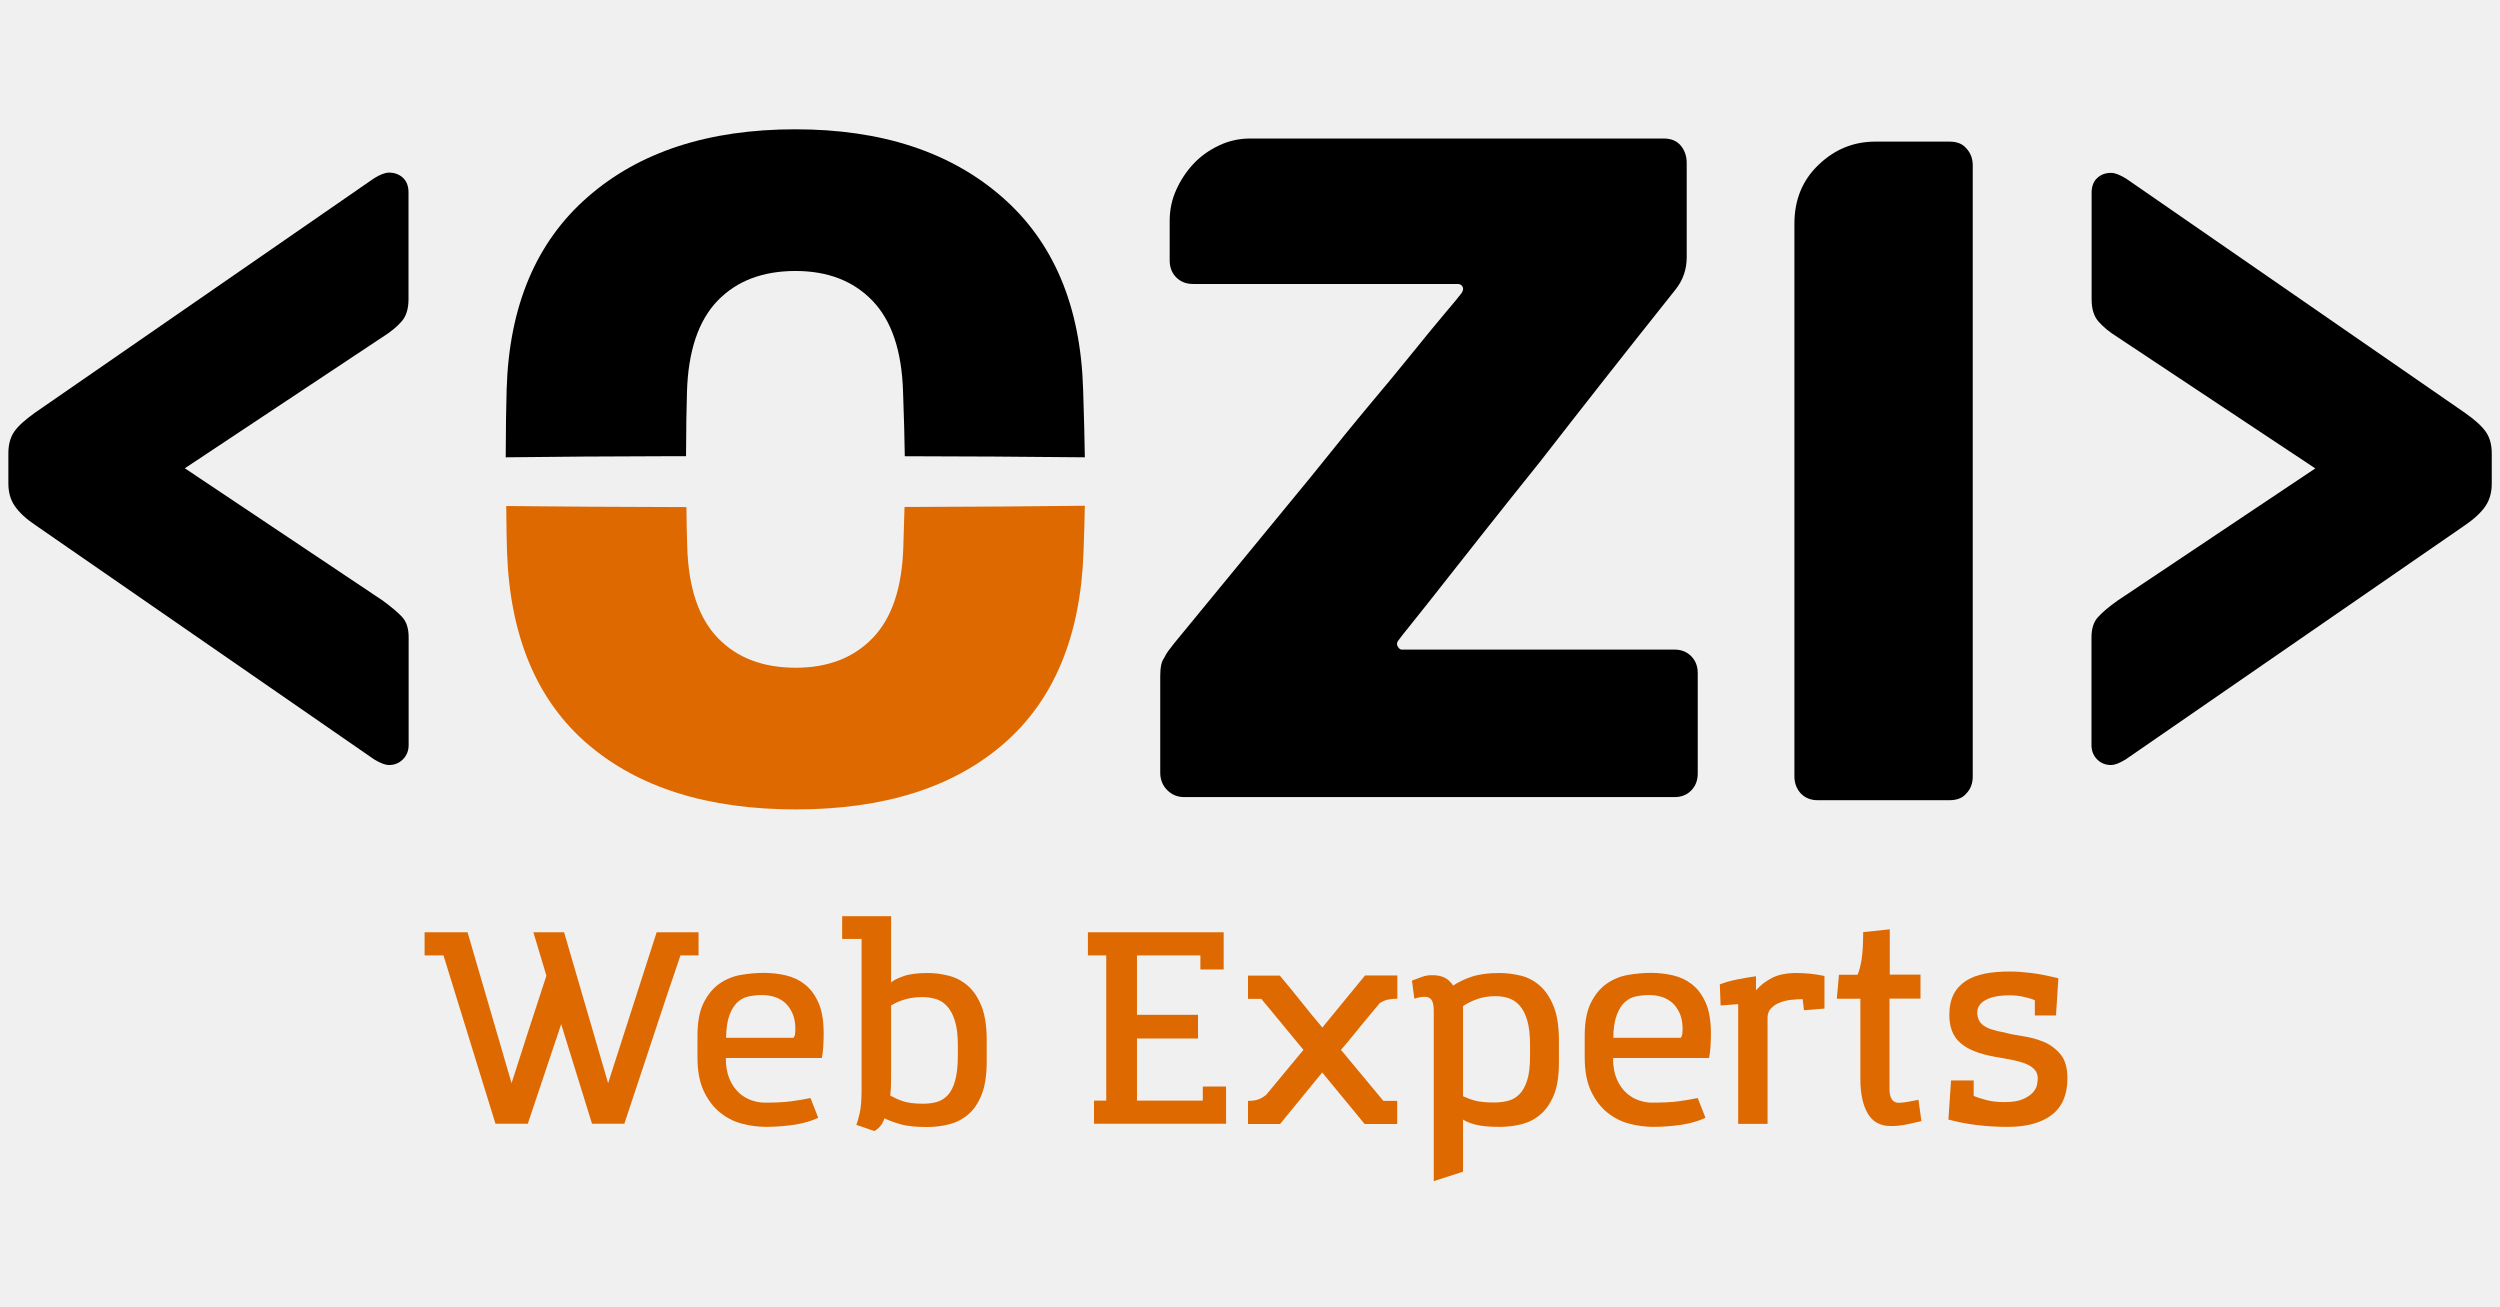
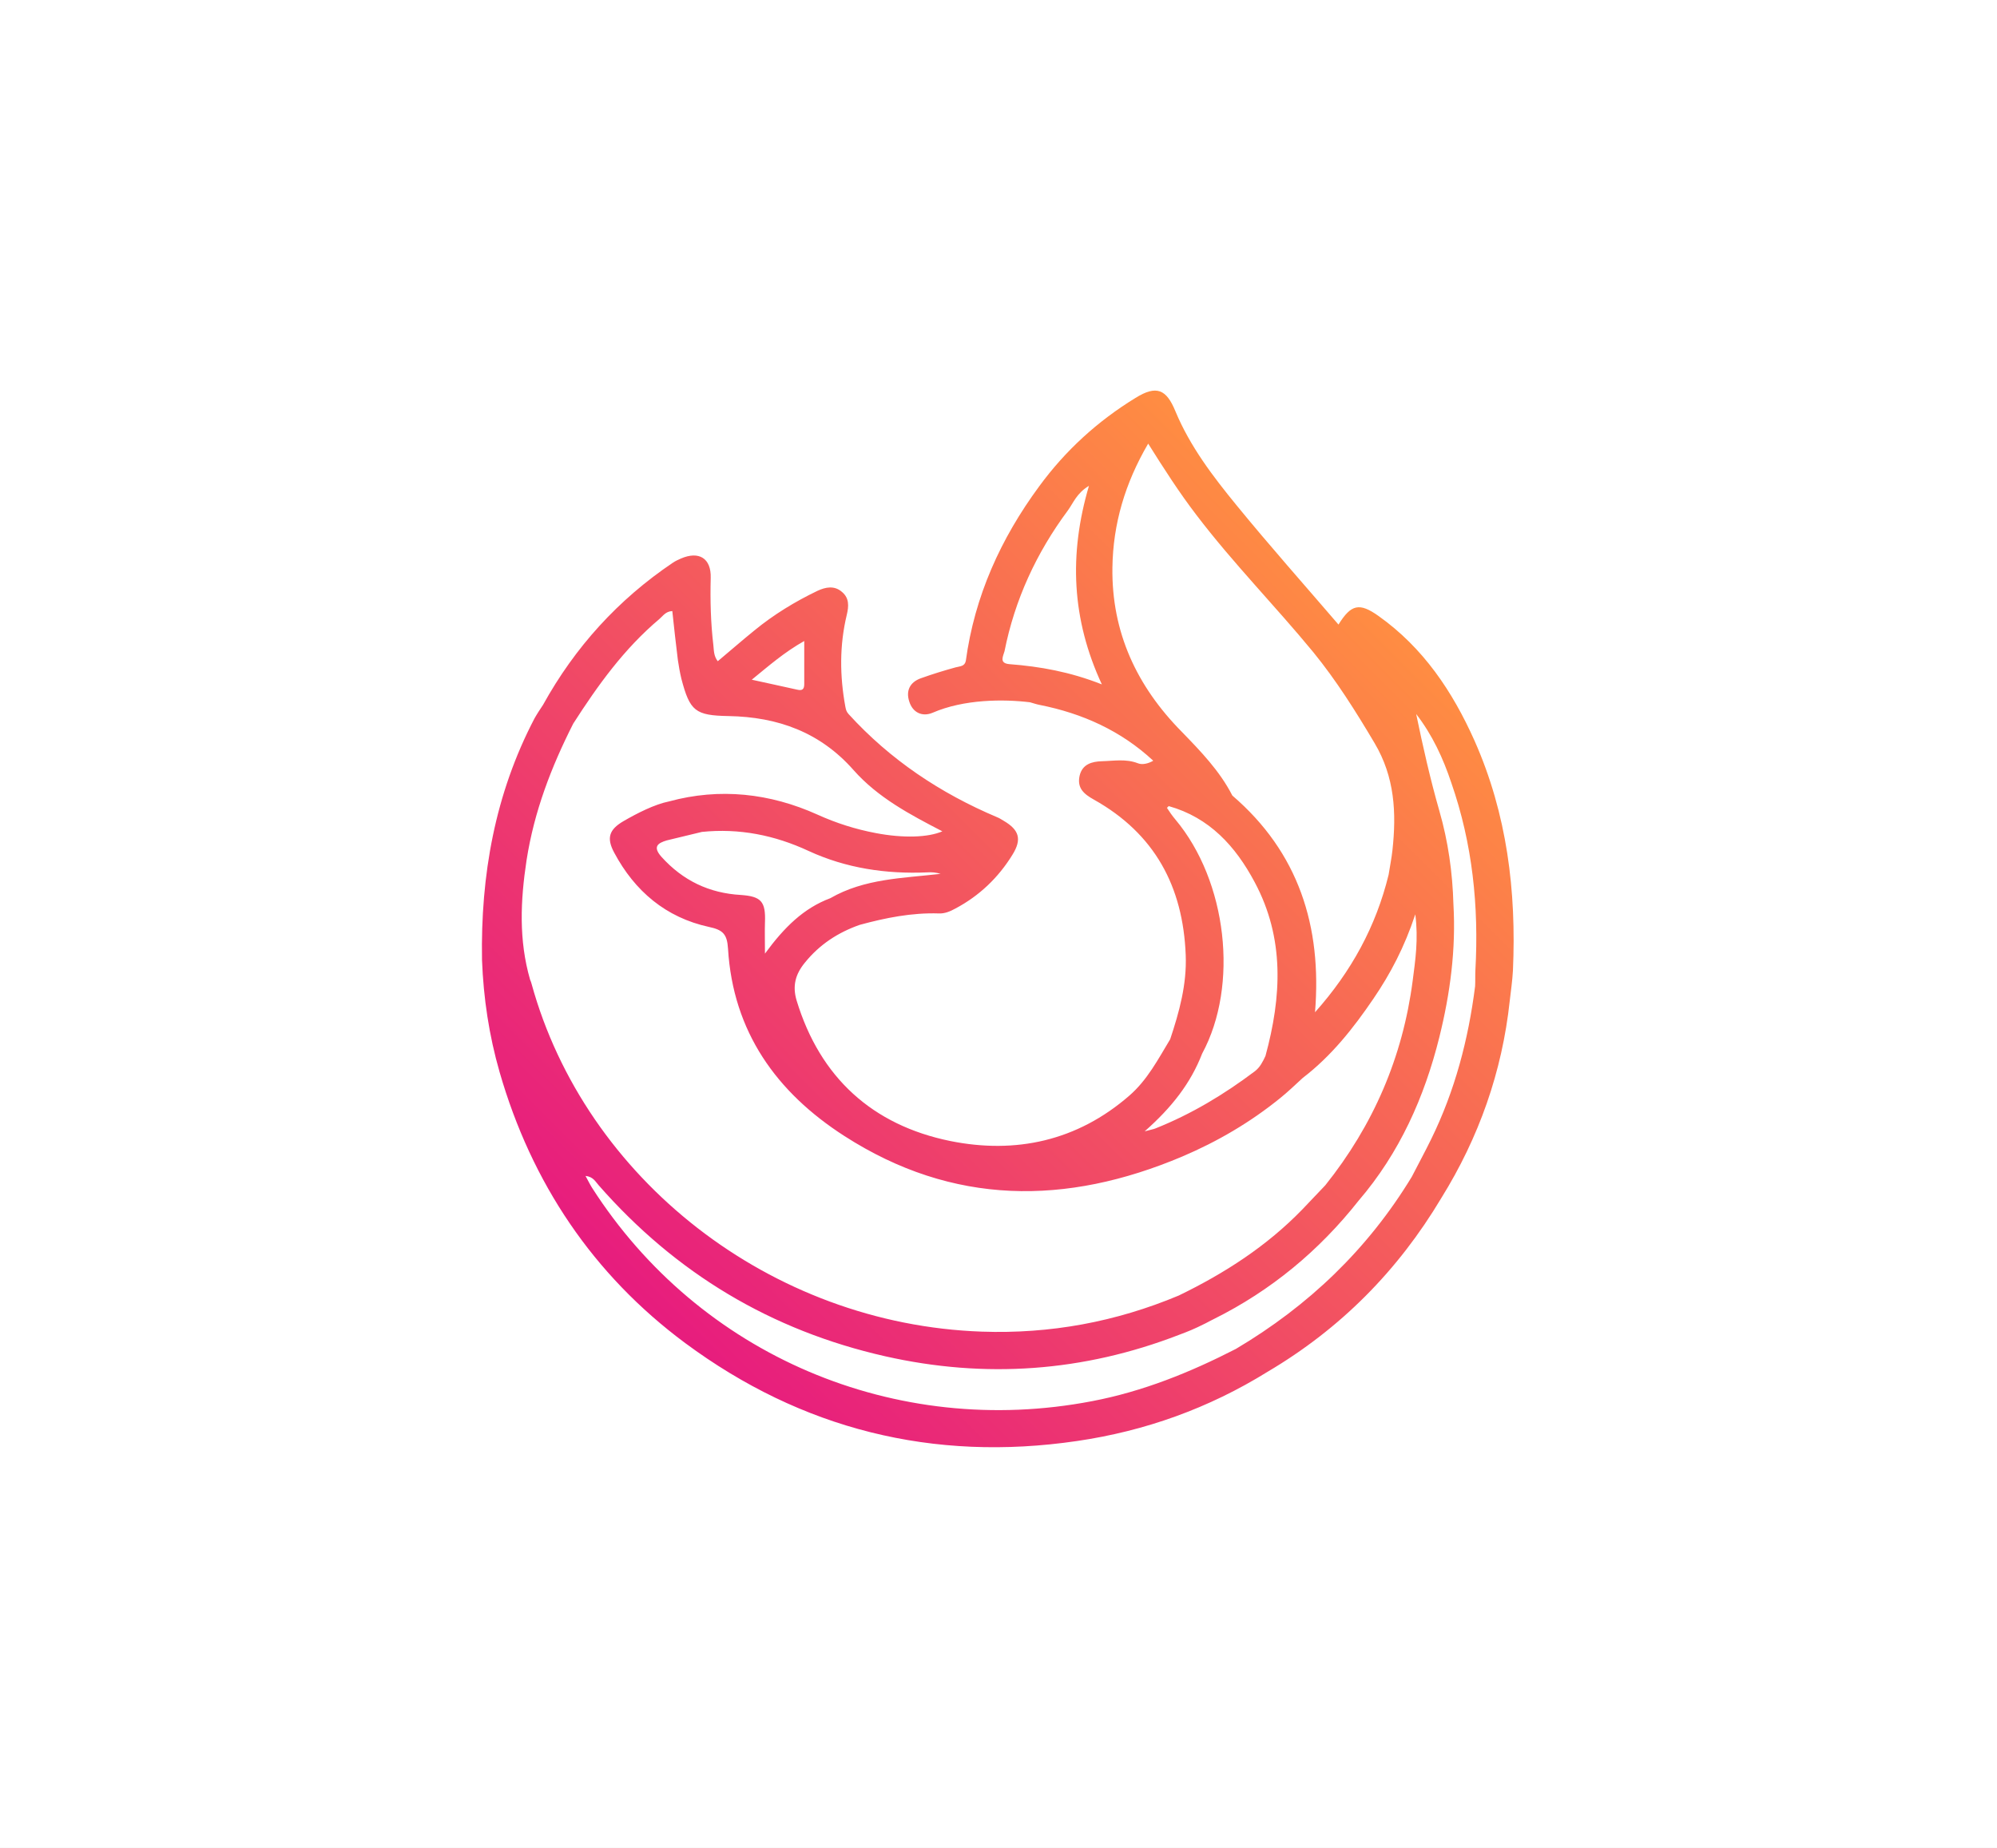
- <svg xmlns="http://www.w3.org/2000/svg" width="622" height="325" viewBox="0 0 622 325" fill="none">
-   <path d="M96.774 190.337C95.847 190.337 94.623 189.866 93.068 188.923L8.8 130.646C6.485 129.098 4.797 127.515 3.705 125.933C2.614 124.384 2.084 122.499 2.084 120.277V112.769C2.084 110.581 2.581 108.763 3.573 107.349C4.566 105.935 6.319 104.386 8.767 102.636L93.068 44.359C94.59 43.416 95.847 42.945 96.774 42.945C98.163 42.945 99.321 43.382 100.248 44.224C101.174 45.099 101.637 46.311 101.637 47.86V74.457C101.637 76.813 101.075 78.665 99.917 79.978C98.759 81.325 97.171 82.604 95.186 83.85L45.988 116.506L95.186 149.399C97.336 150.981 98.957 152.328 100.049 153.506C101.141 154.684 101.67 156.368 101.67 158.556V185.355C101.67 186.769 101.207 187.947 100.281 188.89C99.321 189.866 98.163 190.337 96.774 190.337Z" fill="black" />
-   <path d="M164.598 113.51C165.326 113.51 166.021 113.51 166.749 113.51C168.072 113.51 169.363 113.51 170.686 113.51C170.719 106.676 170.785 101.356 170.918 97.518C171.215 87.351 173.763 79.776 178.527 74.827C183.291 69.878 189.776 67.42 197.915 67.42C205.922 67.42 212.307 69.878 217.071 74.827C221.836 79.776 224.383 87.317 224.681 97.518C224.912 104.285 225.078 109.638 225.111 113.51C240.032 113.544 254.987 113.611 269.908 113.779C269.842 109.47 269.71 103.814 269.478 96.811C268.849 76.14 262.133 60.182 249.263 48.971C236.393 37.76 219.288 32.171 197.882 32.171C176.31 32.171 159.106 37.76 146.269 48.971C133.399 60.182 126.683 76.106 126.054 96.811C125.922 100.75 125.856 106.406 125.823 113.779C138.792 113.611 151.695 113.544 164.598 113.51Z" fill="black" />
-   <path d="M225.045 126.135C224.979 128.997 224.879 132.296 224.747 136.033C224.449 146.234 221.902 153.775 217.137 158.724C212.373 163.673 205.988 166.131 197.981 166.131C189.809 166.131 183.358 163.673 178.593 158.724C173.829 153.775 171.281 146.234 170.984 136.033C170.884 133.407 170.818 130.108 170.785 126.169C154.309 126.135 138.693 126.034 125.955 125.899C125.988 130.747 126.054 134.585 126.153 137.447C126.914 158.455 133.631 174.346 146.236 185.153C158.875 195.96 176.112 201.38 197.981 201.38C219.85 201.38 237.055 195.96 249.594 185.153C262.133 174.346 268.816 158.455 269.577 137.447C269.743 133.07 269.842 129.199 269.908 125.832C257.898 125.967 242.15 126.101 225.045 126.135Z" fill="#DD6900" />
-   <path d="M292.174 160.004C304.813 144.652 316.194 130.781 326.351 118.392C332.373 110.884 337.203 104.925 340.909 100.515C344.614 96.138 348.022 91.963 351.198 88.058C354.341 84.153 357.087 80.82 359.403 78.059C361.719 75.332 363.109 73.649 363.572 73.009C364.035 72.369 364.135 71.831 363.903 71.359C363.671 70.888 363.241 70.652 362.646 70.652H296.806C295.119 70.652 293.73 70.114 292.638 69.003C291.546 67.892 291.017 66.511 291.017 64.761V54.896C291.017 52.237 291.546 49.678 292.638 47.254C293.73 44.83 295.152 42.675 296.906 40.79C298.659 38.905 300.777 37.39 303.258 36.211C305.706 35.033 308.353 34.461 311.099 34.461H413.895C415.747 34.461 417.17 35.033 418.163 36.211C419.155 37.39 419.651 38.837 419.651 40.554V64.054C419.651 67.016 418.725 69.71 416.872 72.033C404.399 87.688 393.249 101.895 383.39 114.587C377.369 122.095 372.604 128.088 369.064 132.565C365.524 137.043 362.249 141.184 359.238 145.022C356.227 148.86 353.647 152.126 351.496 154.785C349.346 157.445 348.121 159.027 347.791 159.499C347.493 159.97 347.493 160.441 347.791 160.913C348.088 161.384 348.419 161.62 348.717 161.62H416.608C418.295 161.62 419.684 162.158 420.776 163.269C421.868 164.38 422.397 165.761 422.397 167.511V192.425C422.397 194.142 421.868 195.556 420.776 196.667C419.684 197.778 418.328 198.316 416.608 198.316H294.656C292.969 198.316 291.546 197.744 290.388 196.566C289.23 195.387 288.667 193.94 288.667 192.223V168.252C288.667 166.064 288.965 164.582 289.594 163.774C289.892 163.135 290.256 162.562 290.62 162.024C291.05 161.451 291.546 160.812 292.174 160.004Z" fill="black" />
-   <path d="M446.45 193.165V55.671C446.45 49.712 448.436 44.83 452.472 40.992C456.475 37.154 461.173 35.235 466.566 35.235H485.028C486.88 35.235 488.27 35.774 489.196 36.885C490.255 37.996 490.818 39.41 490.818 41.127V193.199C490.818 194.916 490.288 196.33 489.196 197.441C488.27 198.552 486.88 199.091 485.028 199.091H452.24C450.553 199.091 449.163 198.552 448.072 197.441C447.013 196.296 446.45 194.882 446.45 193.165Z" fill="black" />
-   <path d="M525.226 190.337C523.836 190.337 522.678 189.866 521.752 188.923C520.825 187.981 520.362 186.802 520.362 185.388V158.59C520.362 156.401 520.892 154.718 521.983 153.54C523.042 152.361 524.663 150.981 526.847 149.432L576.045 116.54L526.847 83.883C524.829 82.638 523.274 81.325 522.116 80.012C520.958 78.699 520.395 76.847 520.395 74.49V47.927C520.395 46.379 520.859 45.133 521.785 44.291C522.711 43.416 523.869 43.012 525.259 43.012C526.185 43.012 527.409 43.483 528.964 44.426L613.265 102.703C615.714 104.42 617.467 106.002 618.46 107.416C619.452 108.83 619.948 110.615 619.948 112.837V120.344C619.948 122.533 619.419 124.418 618.327 126C617.235 127.583 615.548 129.131 613.232 130.714L528.898 188.923C527.376 189.866 526.152 190.337 525.226 190.337Z" fill="black" />
-   <path d="M173.796 231.949V237.706H169.296C166.914 244.709 164.565 251.678 162.282 258.647C159.966 265.616 157.65 272.585 155.334 279.588H147.295C146.004 275.413 144.747 271.306 143.457 267.198C142.167 263.091 140.909 258.984 139.619 254.809L131.315 279.588H123.275L110.339 237.706H105.641V231.949H116.327L127.278 269.488C128.701 265.01 130.124 260.566 131.579 256.122C133.035 251.678 134.491 247.234 135.947 242.756L132.704 231.949H140.347L151.298 269.488L163.374 231.949H173.796V231.949Z" fill="#DD6900" />
-   <path d="M190.57 280.362C188.618 280.362 186.666 280.093 184.681 279.588C182.663 279.083 180.843 278.14 179.189 276.827C177.535 275.514 176.178 273.73 175.119 271.508C174.061 269.286 173.531 266.491 173.531 263.091V257.704C173.531 254.304 174.028 251.577 175.053 249.523C176.079 247.47 177.369 245.887 178.99 244.743C180.611 243.632 182.365 242.891 184.35 242.554C186.302 242.218 188.221 242.049 190.041 242.049C191.827 242.049 193.647 242.251 195.434 242.655C197.22 243.059 198.808 243.8 200.231 244.911C201.654 246.022 202.778 247.537 203.639 249.49C204.499 251.442 204.929 253.967 204.929 257.098C204.929 258.176 204.896 259.253 204.83 260.398C204.764 261.509 204.631 262.451 204.466 263.226H180.578C180.578 265.347 180.909 267.097 181.538 268.545C182.166 269.993 182.994 271.104 183.953 271.979C184.913 272.821 185.971 273.427 187.096 273.797C188.221 274.167 189.247 274.336 190.239 274.336C192.919 274.336 195.136 274.235 196.856 273.999C198.61 273.763 200.198 273.494 201.654 273.191L203.573 278.106C201.951 278.881 199.999 279.453 197.75 279.823C195.4 280.16 193.018 280.362 190.57 280.362ZM189.644 247.571C188.552 247.571 187.46 247.672 186.401 247.874C185.343 248.076 184.383 248.547 183.556 249.288C182.729 250.028 182.034 251.106 181.505 252.52C180.975 253.934 180.678 255.819 180.645 258.209H197.419C197.65 257.906 197.783 257.57 197.816 257.199C197.849 256.829 197.882 256.358 197.882 255.718C197.849 254.237 197.584 252.991 197.088 251.947C196.592 250.904 195.996 250.096 195.235 249.422C194.474 248.783 193.614 248.311 192.654 248.008C191.695 247.739 190.702 247.571 189.644 247.571Z" fill="#DD6900" />
-   <path d="M221.703 227.909V244.44C222.232 243.935 223.225 243.43 224.714 242.891C226.203 242.352 228.221 242.083 230.802 242.083C232.621 242.083 234.375 242.319 236.161 242.79C237.915 243.261 239.503 244.103 240.892 245.349C242.282 246.594 243.374 248.278 244.234 250.432C245.061 252.587 245.491 255.314 245.491 258.613V264.135C245.491 267.535 245.061 270.296 244.201 272.417C243.341 274.538 242.216 276.187 240.793 277.366C239.371 278.544 237.816 279.318 236.029 279.756C234.275 280.194 232.489 280.396 230.669 280.396C227.89 280.396 225.74 280.194 224.185 279.756C222.63 279.318 221.24 278.813 220.049 278.241C219.751 279.15 219.354 279.823 218.891 280.328C218.428 280.833 217.965 281.17 217.534 281.406L213.035 279.857C213.266 279.419 213.531 278.477 213.862 277.096C214.193 275.716 214.358 273.763 214.358 271.272V233.599H209.528V227.943H221.703V227.909ZM221.703 268.343C221.703 269.925 221.637 271.306 221.505 272.585C221.935 272.821 222.431 273.056 222.927 273.292C223.424 273.528 223.986 273.763 224.615 273.965C225.243 274.167 225.938 274.336 226.765 274.437C227.592 274.538 228.552 274.605 229.644 274.605C230.868 274.605 232.026 274.47 233.084 274.167C234.143 273.864 235.036 273.292 235.83 272.45C236.591 271.609 237.22 270.397 237.65 268.814C238.08 267.232 238.312 265.212 238.312 262.721V259.893C238.312 257.435 238.047 255.415 237.551 253.9C237.055 252.351 236.393 251.139 235.566 250.264C234.739 249.389 233.812 248.816 232.72 248.513C231.629 248.21 230.537 248.076 229.379 248.076C227.824 248.076 226.401 248.278 225.045 248.682C223.688 249.086 222.596 249.591 221.703 250.163V268.343V268.343Z" fill="#DD6900" />
-   <path d="M270.669 237.706V231.949H304.449V241.208H298.659V237.706H282.878V252.486H298.064V258.378H282.878V273.831H299.255V270.329H305.045V279.588H272.191V273.831H275.235V237.706H270.669V237.706Z" fill="#DD6900" />
-   <path d="M347.658 242.689V248.48C346.997 248.48 346.302 248.547 345.607 248.648C344.912 248.749 344.118 249.052 343.291 249.557L341.107 252.183C339.817 253.698 338.593 255.213 337.369 256.728C336.145 258.243 334.92 259.724 333.63 261.206L344.184 273.898H347.625V279.655H339.519L328.965 266.828L318.477 279.655H310.504V273.898C311.397 273.898 312.158 273.797 312.787 273.629C313.415 273.46 314.176 273.056 315.003 272.417L324.3 261.206L313.812 248.513H310.504V242.723H318.411C320.231 244.877 321.984 247.032 323.705 249.187C325.425 251.341 327.179 253.53 328.998 255.651L339.619 242.689H347.658V242.689Z" fill="#DD6900" />
-   <path d="M364.002 291.506C362.811 291.91 361.62 292.314 360.363 292.684C359.139 293.054 357.915 293.458 356.724 293.862V251.644C356.724 250.298 356.558 249.355 356.194 248.816C355.83 248.278 355.301 248.008 354.54 248.008C353.614 248.008 352.72 248.177 351.893 248.48L351.298 243.968C352.224 243.632 353.084 243.295 353.845 243.026C354.606 242.756 355.433 242.622 356.327 242.622C357.551 242.622 358.576 242.824 359.403 243.228C360.231 243.632 360.925 244.305 361.554 245.214C362.778 244.372 364.3 243.632 366.087 243.026C367.873 242.42 370.189 242.083 373.035 242.083C374.854 242.083 376.641 242.319 378.427 242.756C380.214 243.194 381.802 244.069 383.192 245.315C384.581 246.561 385.706 248.278 386.566 250.432C387.427 252.587 387.857 255.415 387.857 258.849V264.471C387.857 267.771 387.427 270.464 386.566 272.518C385.706 274.571 384.581 276.187 383.192 277.332C381.802 278.51 380.247 279.285 378.494 279.722C376.74 280.16 374.987 280.362 373.167 280.362C370.586 280.362 368.568 280.194 367.178 279.823C365.756 279.453 364.73 279.049 364.002 278.544V291.506V291.506ZM364.002 272.753C364.896 273.157 365.855 273.528 366.98 273.831C368.072 274.134 369.66 274.302 371.744 274.302C372.935 274.302 374.06 274.167 375.152 273.898C376.244 273.629 377.17 273.09 377.997 272.282C378.824 271.474 379.453 270.329 379.949 268.814C380.446 267.299 380.677 265.313 380.677 262.822V259.994C380.677 257.502 380.446 255.449 379.982 253.9C379.519 252.318 378.891 251.106 378.097 250.197C377.303 249.288 376.376 248.682 375.351 248.345C374.325 248.008 373.2 247.84 372.009 247.84C370.322 247.84 368.8 248.109 367.41 248.614C366.02 249.119 364.896 249.692 364.002 250.331V272.753V272.753Z" fill="#DD6900" />
-   <path d="M411.314 280.362C409.362 280.362 407.41 280.093 405.425 279.588C403.407 279.083 401.587 278.14 399.933 276.827C398.278 275.514 396.922 273.73 395.863 271.508C394.805 269.286 394.275 266.491 394.275 263.091V257.704C394.275 254.304 394.771 251.577 395.797 249.523C396.823 247.47 398.113 245.887 399.734 244.743C401.355 243.632 403.109 242.891 405.094 242.554C407.046 242.218 408.965 242.049 410.785 242.049C412.604 242.049 414.391 242.251 416.178 242.655C417.964 243.059 419.552 243.8 420.975 244.911C422.398 246.022 423.522 247.537 424.383 249.49C425.243 251.442 425.673 253.967 425.673 257.098C425.673 258.176 425.64 259.253 425.574 260.398C425.508 261.509 425.375 262.451 425.21 263.226H401.322C401.322 265.347 401.653 267.097 402.282 268.545C402.91 269.993 403.738 271.104 404.697 271.979C405.656 272.821 406.715 273.427 407.84 273.797C408.965 274.167 409.991 274.336 410.983 274.336C413.663 274.336 415.88 274.235 417.6 273.999C419.354 273.763 420.942 273.494 422.398 273.191L424.316 278.106C422.695 278.881 420.743 279.453 418.494 279.823C416.144 280.16 413.795 280.362 411.314 280.362ZM410.388 247.571C409.296 247.571 408.204 247.672 407.145 247.874C406.087 248.076 405.127 248.547 404.3 249.288C403.473 250.028 402.778 251.106 402.249 252.52C401.719 253.934 401.422 255.819 401.388 258.209H418.163C418.394 257.906 418.527 257.57 418.56 257.199C418.593 256.829 418.626 256.358 418.626 255.718C418.593 254.237 418.328 252.991 417.832 251.947C417.336 250.904 416.74 250.096 415.979 249.422C415.218 248.783 414.358 248.311 413.398 248.008C412.472 247.739 411.446 247.571 410.388 247.571Z" fill="#DD6900" />
-   <path d="M453.928 250.937L448.833 251.341L448.502 248.581C447.675 248.581 446.748 248.648 445.723 248.749C444.697 248.85 443.77 249.086 442.877 249.422C441.984 249.759 441.256 250.23 440.661 250.836C440.065 251.442 439.767 252.25 439.767 253.227V279.621H432.455V249.826L428.088 250.163L427.89 244.911C429.213 244.406 430.636 244.002 432.158 243.699C433.68 243.396 435.235 243.127 436.889 242.891V246.392C438.047 245.079 439.37 244.069 440.958 243.261C442.513 242.487 444.531 242.083 446.98 242.083C448.038 242.083 449.13 242.15 450.288 242.251C451.446 242.352 452.637 242.554 453.928 242.824V250.937Z" fill="#DD6900" />
-   <path d="M470.172 231.209V242.487H477.815V248.446H470.106V270.868C470.106 273.191 470.867 274.369 472.356 274.369C473.018 274.369 473.712 274.302 474.473 274.167C475.234 274.033 476.161 273.864 477.319 273.629L478.047 278.948C477.021 279.184 475.863 279.419 474.506 279.722C473.15 280.025 471.827 280.16 470.437 280.16C467.79 280.16 465.871 279.116 464.68 276.995C463.456 274.908 462.86 272.046 462.86 268.478V248.48H457.004L457.534 242.521H462.166C462.563 241.612 462.894 240.366 463.158 238.75C463.423 237.134 463.555 234.845 463.555 231.916L470.172 231.209Z" fill="#DD6900" />
-   <path d="M506.268 252.688V248.85C505.375 248.48 504.415 248.21 503.323 247.975C502.232 247.739 501.14 247.638 499.982 247.638C497.434 247.638 495.449 248.008 494.06 248.783C492.637 249.557 491.942 250.567 491.942 251.88C491.942 253.328 492.472 254.405 493.497 255.146C494.523 255.886 496.243 256.459 498.625 256.863C499.949 257.233 501.504 257.536 503.323 257.805C505.143 258.075 506.83 258.546 508.485 259.219C510.106 259.893 511.495 260.936 512.653 262.317C513.811 263.697 514.374 265.683 514.374 268.276C514.374 272.349 513.084 275.379 510.503 277.366C507.922 279.352 504.283 280.362 499.585 280.362C496.74 280.362 494.06 280.194 491.644 279.891C489.196 279.588 486.913 279.116 484.763 278.544L485.424 268.814H491.049V272.652C491.876 273.023 492.935 273.359 494.225 273.696C495.515 274.033 496.971 274.201 498.658 274.201C500.644 274.201 502.199 273.965 503.323 273.46C504.448 272.955 505.275 272.383 505.838 271.743C506.4 271.104 506.731 270.43 506.83 269.791C506.93 269.151 506.996 268.646 506.996 268.343C506.996 267.501 506.764 266.761 506.268 266.188C505.772 265.616 505.077 265.111 504.184 264.741C503.29 264.37 502.199 264.034 500.875 263.764C499.585 263.495 498.129 263.226 496.475 262.956C492.438 262.249 489.494 261.071 487.707 259.455C485.888 257.839 484.994 255.55 484.994 252.553C484.994 250.5 485.358 248.783 486.053 247.402C486.748 246.022 487.773 244.945 489.064 244.069C490.354 243.228 491.942 242.622 493.795 242.251C495.648 241.881 497.732 241.713 500.048 241.713C501.735 241.713 503.489 241.847 505.408 242.083C507.294 242.319 509.543 242.756 512.124 243.396L511.529 252.654H506.268V252.688Z" fill="#DD6900" />
+ <svg xmlns="http://www.w3.org/2000/svg" width="694" height="642" viewBox="0 0 694 642" fill="none">
+   <rect width="694" height="642" fill="white" />
+   <path d="M512.429 257.357C504.787 240.238 494.597 225.056 479.109 214.051C472.384 209.262 469.531 209.975 465.149 217.006C453.329 203.25 441.203 189.596 429.791 175.636C421.537 165.548 413.59 155.155 408.495 142.927C405.336 135.183 401.871 133.757 394.637 138.24C381.492 146.29 370.284 156.48 361.113 169.013C347.764 187.15 338.696 207.122 335.639 229.641C335.231 231.577 333.601 231.475 332.072 231.883C327.997 233.004 324.023 234.227 320.049 235.653C316.278 236.978 314.75 239.933 315.973 243.703C317.195 247.677 320.558 249.103 324.023 247.677C335.027 242.888 348.783 242.888 357.954 244.009C359.075 244.314 360.196 244.722 361.317 244.926C376.194 247.881 389.542 253.893 400.751 264.286L400.649 264.388C399.018 265.305 396.98 265.814 395.452 265.203C391.274 263.573 387.096 264.388 382.919 264.49C379.454 264.592 376.092 265.509 375.175 269.585C374.257 273.864 376.703 275.902 380.167 277.838C401.26 289.658 411.144 308 412.061 331.843C412.469 342.033 409.819 351.611 406.661 361.088C402.483 368.017 398.713 375.251 392.497 380.652C374.359 396.446 352.961 401.031 330.238 396.446C303.236 390.943 284.996 374.436 276.845 347.637C275.316 342.542 276.437 338.467 279.698 334.493C284.792 328.175 291.212 323.997 298.752 321.348C307.719 318.902 316.89 317.068 326.264 317.374C328.302 317.476 330.238 316.661 332.072 315.642C340.326 311.26 346.949 304.943 351.84 296.995C355.203 291.594 354.184 288.334 348.783 285.175C348.07 284.767 347.357 284.258 346.542 283.952C326.774 275.596 309.349 263.98 294.88 248.084C294.065 247.167 293.963 246.454 293.759 245.435C291.823 234.838 291.721 224.241 294.269 213.643C294.982 210.688 295.186 207.835 292.638 205.696C289.989 203.352 286.932 203.963 284.079 205.288C276.233 209.058 268.897 213.542 262.171 219.044C257.892 222.508 253.714 226.177 249.434 229.743C248.008 227.909 248.11 225.973 247.906 224.139C246.989 216.395 246.785 208.549 246.989 200.805C247.193 193.977 242.913 191.328 236.595 194.079C235.678 194.487 234.761 194.895 233.844 195.506C214.79 208.345 199.811 224.852 188.704 244.926C187.685 246.454 186.666 247.983 185.749 249.613C171.993 275.902 167 304.127 167.51 333.576C168.019 346.822 169.955 359.763 173.623 372.5C184.73 411.017 206.128 442.91 238.124 466.652C278.577 496.61 324.226 508.022 374.257 500.686C397.999 497.221 420.111 489.273 440.49 476.638C465.862 461.659 485.834 441.484 500.915 416.214C513.957 395.223 522.007 372.398 524.657 347.841C525.064 344.275 525.574 340.81 525.777 337.244C527 309.63 523.74 282.831 512.429 257.357V257.357ZM350.821 230.762C347.051 230.456 348.681 227.909 349.089 226.279C352.655 208.345 360.196 192.041 371.099 177.368C373.035 174.719 374.156 171.356 378.435 168.809C371.404 192.653 372.423 215.172 382.919 237.793C371.812 233.411 361.419 231.577 350.821 230.762ZM386.587 197.238C386.791 182.056 390.968 167.892 399.018 154.136C404.521 162.899 409.819 171.153 415.831 178.999C428.466 195.608 443.139 210.485 456.386 226.584C464.436 236.468 471.161 247.167 477.682 258.172C484.713 269.992 485.325 282.424 483.898 295.466C483.592 298.319 482.981 301.172 482.573 303.924C478.192 321.857 469.633 337.549 456.997 351.713C459.443 321.857 451.291 296.18 428.263 276.412C423.881 267.852 417.258 261.025 410.634 254.198C395.044 238.404 386.281 219.655 386.587 197.238V197.238ZM417.767 366.08C430.606 342.339 426.428 306.165 408.495 284.767C407.374 283.443 406.457 282.118 405.54 280.691L406.151 280.08C420.315 284.054 429.383 294.04 436.007 306.471C446.502 326.035 445.381 346.313 439.777 366.896C438.86 368.832 437.943 370.768 436.109 372.194C425.409 380.244 414.099 387.071 401.566 392.064C400.852 392.37 400.037 392.472 397.796 393.083C407.17 384.829 413.793 376.372 417.767 366.08V366.08ZM288.563 312.075C279.29 315.54 272.565 322.163 265.84 331.334C265.84 326.748 265.738 323.59 265.84 320.533C266.145 313.196 264.515 311.464 257.484 310.955C246.479 310.343 237.309 305.962 229.87 297.708C226.711 294.142 228.648 292.919 231.704 292.002L243.932 289.047C256.873 287.722 269.202 290.168 281.022 295.67C294.065 301.682 307.923 303.72 322.188 303.109C323.717 303.007 325.245 303.109 326.876 303.618C313.731 305.146 300.383 305.248 288.563 312.075V312.075ZM279.494 222.712V237.691C279.494 239.525 278.781 240.035 277.048 239.627C272.157 238.506 267.164 237.487 261.254 236.163C267.266 231.272 272.463 226.686 279.494 222.712ZM184.221 340.403C180.247 326.647 180.858 312.891 182.998 298.829C185.647 281.914 191.557 266.528 199.199 251.447C199.098 251.243 198.894 250.938 198.792 250.734C198.894 250.938 199.098 251.141 199.199 251.447C207.759 238.099 216.929 225.362 229.157 215.07C230.38 214.051 231.297 212.421 233.64 212.319C234.252 218.025 234.863 223.629 235.576 229.336C235.882 231.475 236.29 233.717 236.799 235.857C239.754 247.066 241.588 248.594 253.205 248.798C270.323 249.103 284.996 254.402 296.612 267.547C305.07 277.125 316.278 283.035 327.487 288.843C322.596 290.983 313.935 291.289 304.357 289.454C297.326 288.13 290.601 285.99 284.079 283.035C267.572 275.596 250.148 273.66 232.52 278.45C227.425 279.469 221.311 282.627 216.726 285.277C211.631 288.232 210.714 291.187 213.465 296.281C220.598 309.63 231.399 318.801 246.377 322.061C251.167 323.08 252.695 324.507 253.001 329.602C254.733 358.438 269.814 379.531 293.454 394.713C331.155 418.965 370.589 418.863 410.838 401.846C423.066 396.649 434.58 389.924 444.974 381.467C447.623 379.327 450.17 376.882 452.718 374.538C462.704 366.896 470.346 357.215 477.275 347.026C483.185 338.365 488.076 329.092 491.846 317.68C492.967 326.443 491.846 333.677 490.929 340.81C487.464 367.303 477.275 390.943 460.564 411.832L452.616 420.187C440.286 432.925 425.613 442.401 409.616 450.145C387.708 459.316 364.985 463.493 341.243 462.678C267.674 460.131 203.377 409.488 184.73 341.829C184.628 341.32 184.424 340.912 184.221 340.403V340.403ZM512.735 337.04C512.633 338.874 512.735 340.708 512.633 342.644C510.289 361.189 505.602 379.021 497.348 395.834C495.209 400.216 492.865 404.495 490.623 408.877C475.339 434.045 454.756 453.711 429.485 468.69C413.589 476.842 397.184 483.465 379.556 486.828C311.184 499.972 243.015 470.932 205.721 412.647C205.008 411.526 204.498 410.405 203.479 408.571C206.23 408.877 206.944 410.609 208.064 411.832C234.863 442.401 267.98 462.271 307.617 471.238C342.364 479.084 376.499 476.638 409.717 463.799C412.978 462.576 414.812 461.863 418.888 459.825C420.926 458.806 420.926 458.704 421.843 458.297C441.713 448.413 458.424 434.555 472.18 417.131C486.344 400.623 495.005 381.263 500.201 360.374C503.972 345.192 506.01 329.805 505.092 314.113C504.787 303.109 503.258 292.308 500.201 281.71C497.043 270.705 494.495 259.395 492.152 248.084C497.756 255.319 501.526 263.471 504.379 272.03C511.716 293.123 513.957 314.827 512.735 337.04V337.04Z" fill="url(#paint0_linear)" />
+   <defs>
+     <linearGradient id="paint0_linear" x1="222.009" y1="453.114" x2="471.458" y2="203.665" gradientUnits="userSpaceOnUse">
+       <stop stop-color="#E71C7E" />
+       <stop offset="1" stop-color="#FF8D42" />
+     </linearGradient>
+   </defs>
</svg>
